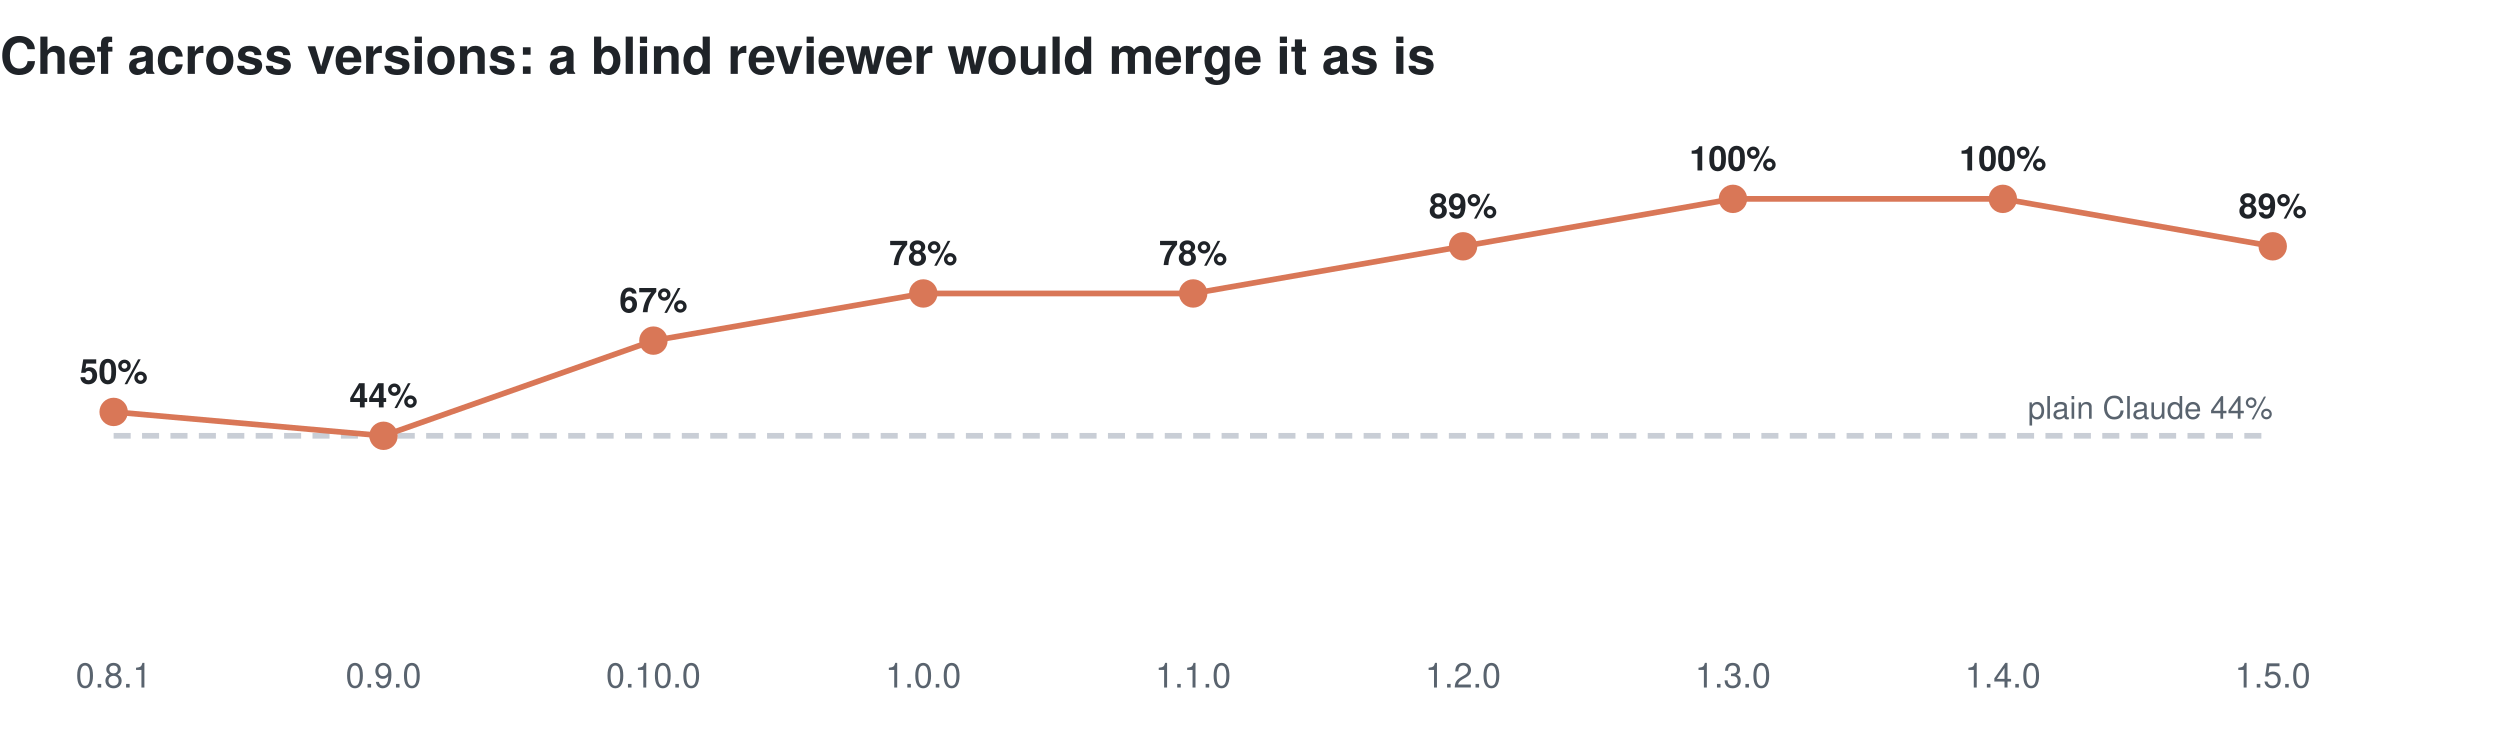
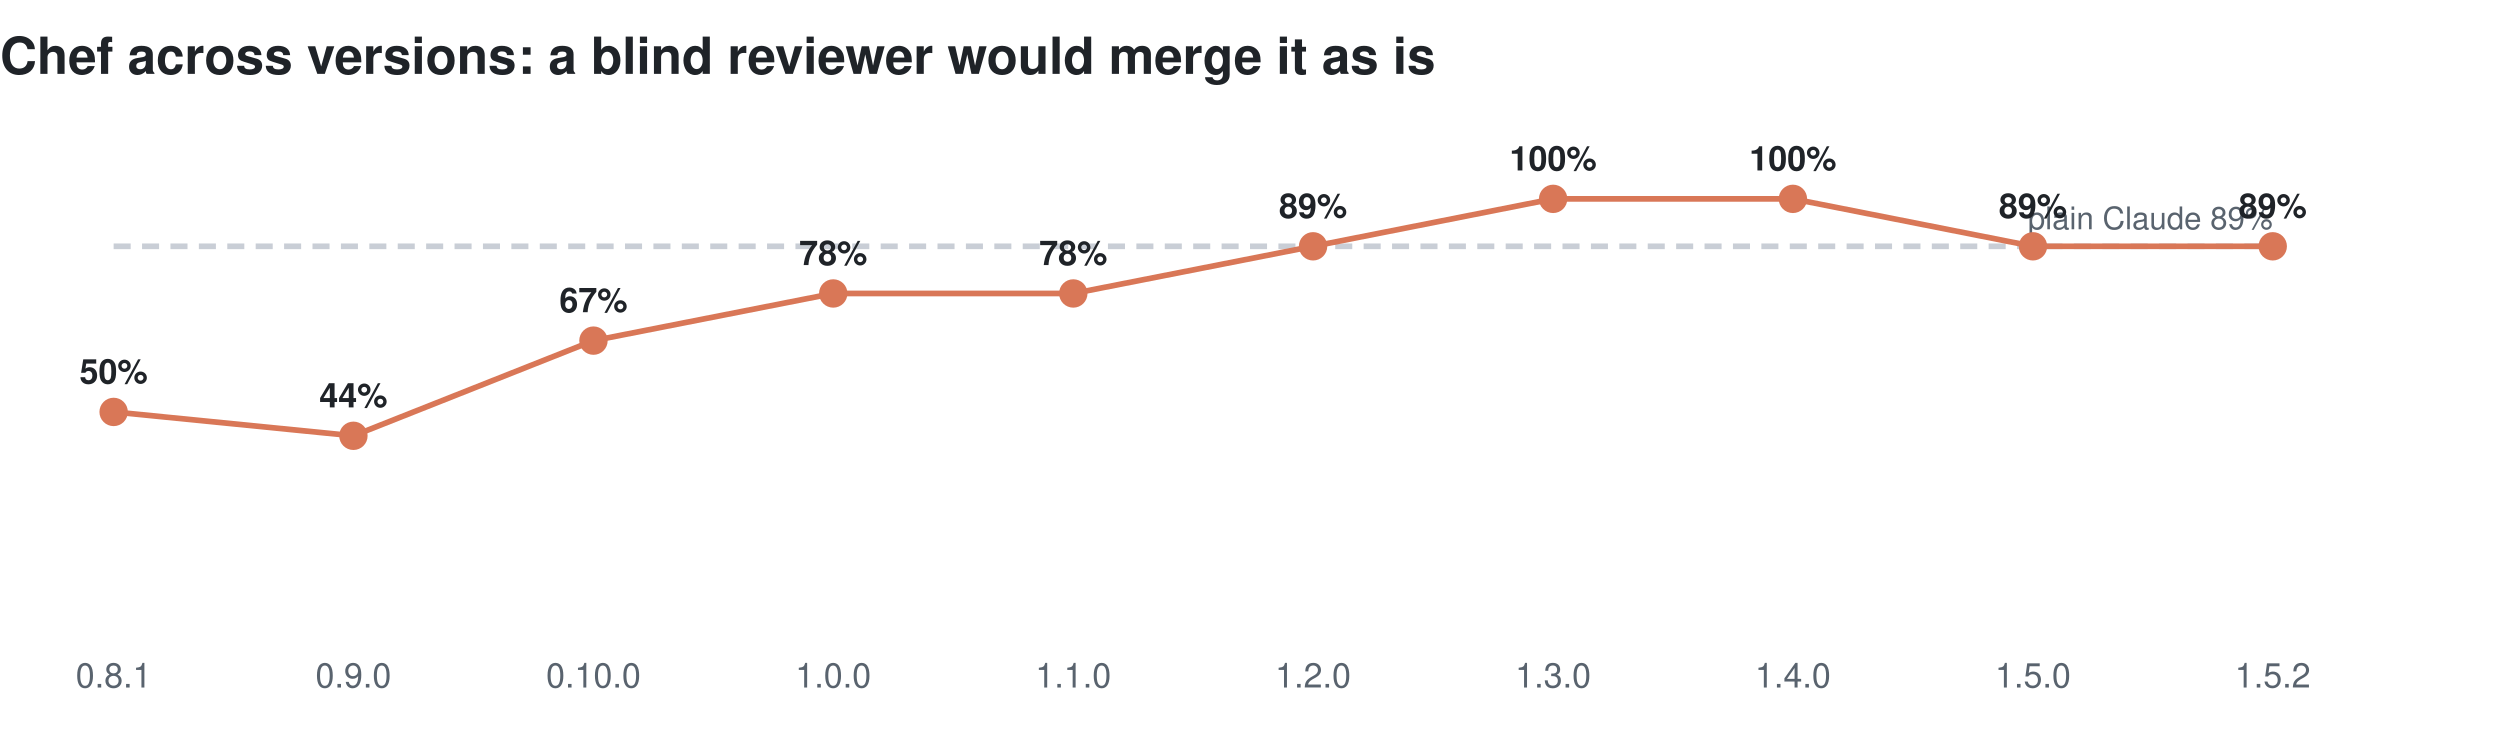
- <svg xmlns="http://www.w3.org/2000/svg" width="880" height="260" viewBox="0 0 880 260" role="img" aria-label="Chef across versions: a blind reviewer would merge it as is, on python, docker, prometheus: 0.8.1 50%, 0.9.0 44%, 0.10.0 67%, 1.0.0 78%, 1.1.0 78%, 1.2.0 89%, 1.3.0 100%, 1.4.0 100%, 1.5.0 89%. Plain Claude: 44%.">
+ <svg xmlns="http://www.w3.org/2000/svg" width="880" height="260" viewBox="0 0 880 260" role="img" aria-label="Chef across versions: a blind reviewer would merge it as is, on python, docker, prometheus: 0.8.1 50%, 0.9.0 44%, 0.10.0 67%, 1.0.0 78%, 1.1.0 78%, 1.2.0 89%, 1.3.0 100%, 1.4.0 100%, 1.5.0 89%, 1.5.2 89%. Plain Claude: 89%.">
  <text x="0.0" y="26.0" fill="#1F2328" font-family="-apple-system, BlinkMacSystemFont, 'Segoe UI', Helvetica, Arial, sans-serif" font-size="18" font-weight="600" text-anchor="start">Chef across versions: a blind reviewer would merge it as is</text>
  <text x="40.0" y="48.0" fill="#59636E" font-family="-apple-system, BlinkMacSystemFont, 'Segoe UI', Helvetica, Arial, sans-serif" font-size="13" font-weight="600" text-anchor="start" />
-   <line x1="40.0" y1="153.4" x2="800.0" y2="153.4" stroke="#C9CED6" stroke-width="2" stroke-dasharray="6 4" />
-   <text x="800.0" y="147.4" fill="#59636E" font-family="-apple-system, BlinkMacSystemFont, 'Segoe UI', Helvetica, Arial, sans-serif" font-size="11" font-weight="400" text-anchor="end">plain Claude 44%</text>
-   <polyline points="40.0,145.0 135.0,153.4 230.0,119.9 325.0,103.3 420.0,103.3 515.0,86.7 610.0,70.0 705.0,70.0 800.0,86.7" fill="none" stroke="#D97757" stroke-width="2" />
+   <line x1="40.0" y1="86.7" x2="800.0" y2="86.7" stroke="#C9CED6" stroke-width="2" stroke-dasharray="6 4" />
+   <text x="800.0" y="80.7" fill="#59636E" font-family="-apple-system, BlinkMacSystemFont, 'Segoe UI', Helvetica, Arial, sans-serif" font-size="11" font-weight="400" text-anchor="end">plain Claude 89%</text>
+   <polyline points="40.0,145.0 124.4,153.4 208.9,119.9 293.3,103.3 377.8,103.3 462.2,86.7 546.7,70.0 631.1,70.0 715.6,86.7 800.0,86.7" fill="none" stroke="#D97757" stroke-width="2" />
  <circle cx="40.0" cy="145.0" r="5" fill="#D97757" />
  <text x="40.0" y="135.0" fill="#1F2328" font-family="-apple-system, BlinkMacSystemFont, 'Segoe UI', Helvetica, Arial, sans-serif" font-size="12" font-weight="600" text-anchor="middle">50%</text>
  <text x="40.0" y="242.0" fill="#59636E" font-family="-apple-system, BlinkMacSystemFont, 'Segoe UI', Helvetica, Arial, sans-serif" font-size="12" font-weight="400" text-anchor="middle">0.8.1</text>
-   <circle cx="135.0" cy="153.4" r="5" fill="#D97757" />
-   <text x="135.0" y="143.4" fill="#1F2328" font-family="-apple-system, BlinkMacSystemFont, 'Segoe UI', Helvetica, Arial, sans-serif" font-size="12" font-weight="600" text-anchor="middle">44%</text>
-   <text x="135.0" y="242.0" fill="#59636E" font-family="-apple-system, BlinkMacSystemFont, 'Segoe UI', Helvetica, Arial, sans-serif" font-size="12" font-weight="400" text-anchor="middle">0.9.0</text>
-   <circle cx="230.0" cy="119.9" r="5" fill="#D97757" />
-   <text x="230.0" y="109.9" fill="#1F2328" font-family="-apple-system, BlinkMacSystemFont, 'Segoe UI', Helvetica, Arial, sans-serif" font-size="12" font-weight="600" text-anchor="middle">67%</text>
-   <text x="230.0" y="242.0" fill="#59636E" font-family="-apple-system, BlinkMacSystemFont, 'Segoe UI', Helvetica, Arial, sans-serif" font-size="12" font-weight="400" text-anchor="middle">0.10.0</text>
-   <circle cx="325.0" cy="103.3" r="5" fill="#D97757" />
-   <text x="325.0" y="93.3" fill="#1F2328" font-family="-apple-system, BlinkMacSystemFont, 'Segoe UI', Helvetica, Arial, sans-serif" font-size="12" font-weight="600" text-anchor="middle">78%</text>
-   <text x="325.0" y="242.0" fill="#59636E" font-family="-apple-system, BlinkMacSystemFont, 'Segoe UI', Helvetica, Arial, sans-serif" font-size="12" font-weight="400" text-anchor="middle">1.0.0</text>
-   <circle cx="420.0" cy="103.3" r="5" fill="#D97757" />
-   <text x="420.0" y="93.3" fill="#1F2328" font-family="-apple-system, BlinkMacSystemFont, 'Segoe UI', Helvetica, Arial, sans-serif" font-size="12" font-weight="600" text-anchor="middle">78%</text>
-   <text x="420.0" y="242.0" fill="#59636E" font-family="-apple-system, BlinkMacSystemFont, 'Segoe UI', Helvetica, Arial, sans-serif" font-size="12" font-weight="400" text-anchor="middle">1.1.0</text>
-   <circle cx="515.0" cy="86.7" r="5" fill="#D97757" />
-   <text x="515.0" y="76.7" fill="#1F2328" font-family="-apple-system, BlinkMacSystemFont, 'Segoe UI', Helvetica, Arial, sans-serif" font-size="12" font-weight="600" text-anchor="middle">89%</text>
-   <text x="515.0" y="242.0" fill="#59636E" font-family="-apple-system, BlinkMacSystemFont, 'Segoe UI', Helvetica, Arial, sans-serif" font-size="12" font-weight="400" text-anchor="middle">1.2.0</text>
-   <circle cx="610.0" cy="70.0" r="5" fill="#D97757" />
-   <text x="610.0" y="60.0" fill="#1F2328" font-family="-apple-system, BlinkMacSystemFont, 'Segoe UI', Helvetica, Arial, sans-serif" font-size="12" font-weight="600" text-anchor="middle">100%</text>
-   <text x="610.0" y="242.0" fill="#59636E" font-family="-apple-system, BlinkMacSystemFont, 'Segoe UI', Helvetica, Arial, sans-serif" font-size="12" font-weight="400" text-anchor="middle">1.3.0</text>
-   <circle cx="705.0" cy="70.0" r="5" fill="#D97757" />
-   <text x="705.0" y="60.0" fill="#1F2328" font-family="-apple-system, BlinkMacSystemFont, 'Segoe UI', Helvetica, Arial, sans-serif" font-size="12" font-weight="600" text-anchor="middle">100%</text>
-   <text x="705.0" y="242.0" fill="#59636E" font-family="-apple-system, BlinkMacSystemFont, 'Segoe UI', Helvetica, Arial, sans-serif" font-size="12" font-weight="400" text-anchor="middle">1.4.0</text>
+   <circle cx="124.4" cy="153.4" r="5" fill="#D97757" />
+   <text x="124.4" y="143.4" fill="#1F2328" font-family="-apple-system, BlinkMacSystemFont, 'Segoe UI', Helvetica, Arial, sans-serif" font-size="12" font-weight="600" text-anchor="middle">44%</text>
+   <text x="124.4" y="242.0" fill="#59636E" font-family="-apple-system, BlinkMacSystemFont, 'Segoe UI', Helvetica, Arial, sans-serif" font-size="12" font-weight="400" text-anchor="middle">0.9.0</text>
+   <circle cx="208.9" cy="119.9" r="5" fill="#D97757" />
+   <text x="208.9" y="109.9" fill="#1F2328" font-family="-apple-system, BlinkMacSystemFont, 'Segoe UI', Helvetica, Arial, sans-serif" font-size="12" font-weight="600" text-anchor="middle">67%</text>
+   <text x="208.9" y="242.0" fill="#59636E" font-family="-apple-system, BlinkMacSystemFont, 'Segoe UI', Helvetica, Arial, sans-serif" font-size="12" font-weight="400" text-anchor="middle">0.10.0</text>
+   <circle cx="293.3" cy="103.3" r="5" fill="#D97757" />
+   <text x="293.3" y="93.3" fill="#1F2328" font-family="-apple-system, BlinkMacSystemFont, 'Segoe UI', Helvetica, Arial, sans-serif" font-size="12" font-weight="600" text-anchor="middle">78%</text>
+   <text x="293.3" y="242.0" fill="#59636E" font-family="-apple-system, BlinkMacSystemFont, 'Segoe UI', Helvetica, Arial, sans-serif" font-size="12" font-weight="400" text-anchor="middle">1.0.0</text>
+   <circle cx="377.8" cy="103.3" r="5" fill="#D97757" />
+   <text x="377.8" y="93.3" fill="#1F2328" font-family="-apple-system, BlinkMacSystemFont, 'Segoe UI', Helvetica, Arial, sans-serif" font-size="12" font-weight="600" text-anchor="middle">78%</text>
+   <text x="377.8" y="242.0" fill="#59636E" font-family="-apple-system, BlinkMacSystemFont, 'Segoe UI', Helvetica, Arial, sans-serif" font-size="12" font-weight="400" text-anchor="middle">1.1.0</text>
+   <circle cx="462.2" cy="86.7" r="5" fill="#D97757" />
+   <text x="462.2" y="76.7" fill="#1F2328" font-family="-apple-system, BlinkMacSystemFont, 'Segoe UI', Helvetica, Arial, sans-serif" font-size="12" font-weight="600" text-anchor="middle">89%</text>
+   <text x="462.2" y="242.0" fill="#59636E" font-family="-apple-system, BlinkMacSystemFont, 'Segoe UI', Helvetica, Arial, sans-serif" font-size="12" font-weight="400" text-anchor="middle">1.2.0</text>
+   <circle cx="546.7" cy="70.0" r="5" fill="#D97757" />
+   <text x="546.7" y="60.0" fill="#1F2328" font-family="-apple-system, BlinkMacSystemFont, 'Segoe UI', Helvetica, Arial, sans-serif" font-size="12" font-weight="600" text-anchor="middle">100%</text>
+   <text x="546.7" y="242.0" fill="#59636E" font-family="-apple-system, BlinkMacSystemFont, 'Segoe UI', Helvetica, Arial, sans-serif" font-size="12" font-weight="400" text-anchor="middle">1.3.0</text>
+   <circle cx="631.1" cy="70.0" r="5" fill="#D97757" />
+   <text x="631.1" y="60.0" fill="#1F2328" font-family="-apple-system, BlinkMacSystemFont, 'Segoe UI', Helvetica, Arial, sans-serif" font-size="12" font-weight="600" text-anchor="middle">100%</text>
+   <text x="631.1" y="242.0" fill="#59636E" font-family="-apple-system, BlinkMacSystemFont, 'Segoe UI', Helvetica, Arial, sans-serif" font-size="12" font-weight="400" text-anchor="middle">1.4.0</text>
+   <circle cx="715.6" cy="86.7" r="5" fill="#D97757" />
+   <text x="715.6" y="76.7" fill="#1F2328" font-family="-apple-system, BlinkMacSystemFont, 'Segoe UI', Helvetica, Arial, sans-serif" font-size="12" font-weight="600" text-anchor="middle">89%</text>
+   <text x="715.6" y="242.0" fill="#59636E" font-family="-apple-system, BlinkMacSystemFont, 'Segoe UI', Helvetica, Arial, sans-serif" font-size="12" font-weight="400" text-anchor="middle">1.5.0</text>
  <circle cx="800.0" cy="86.7" r="5" fill="#D97757" />
  <text x="800.0" y="76.7" fill="#1F2328" font-family="-apple-system, BlinkMacSystemFont, 'Segoe UI', Helvetica, Arial, sans-serif" font-size="12" font-weight="600" text-anchor="middle">89%</text>
-   <text x="800.0" y="242.0" fill="#59636E" font-family="-apple-system, BlinkMacSystemFont, 'Segoe UI', Helvetica, Arial, sans-serif" font-size="12" font-weight="400" text-anchor="middle">1.5.0</text>
+   <text x="800.0" y="242.0" fill="#59636E" font-family="-apple-system, BlinkMacSystemFont, 'Segoe UI', Helvetica, Arial, sans-serif" font-size="12" font-weight="400" text-anchor="middle">1.5.2</text>
</svg>
